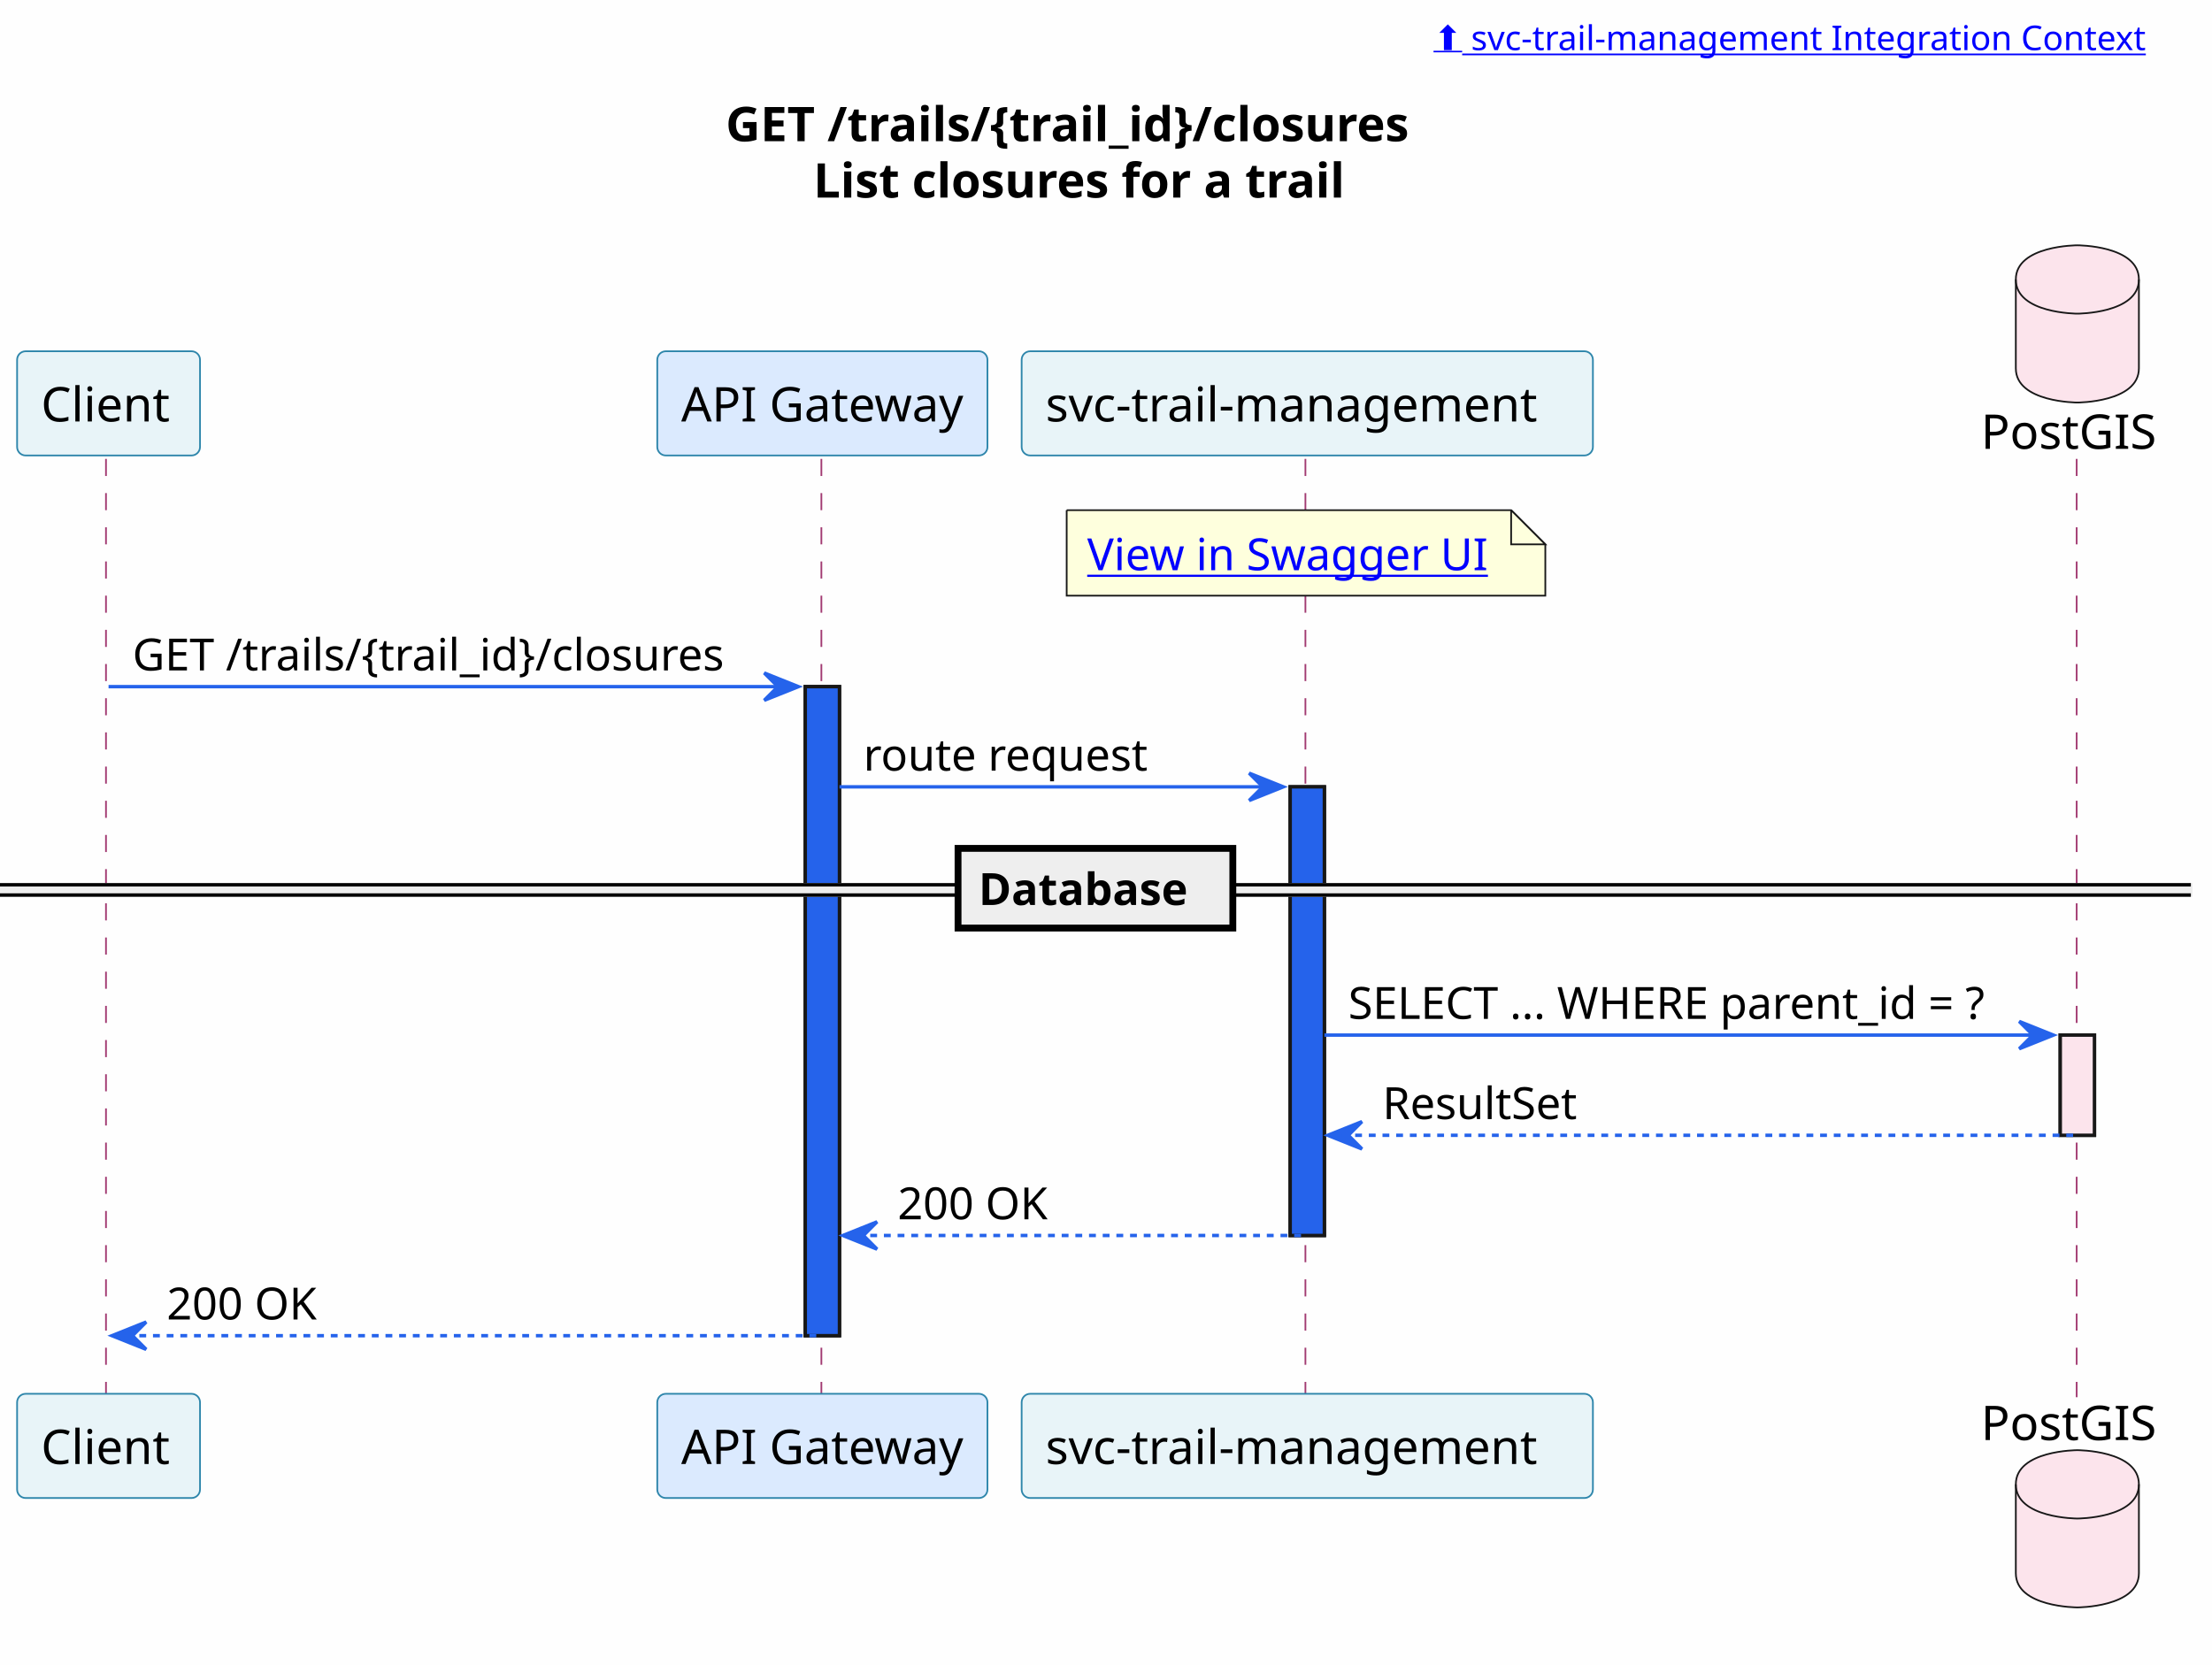
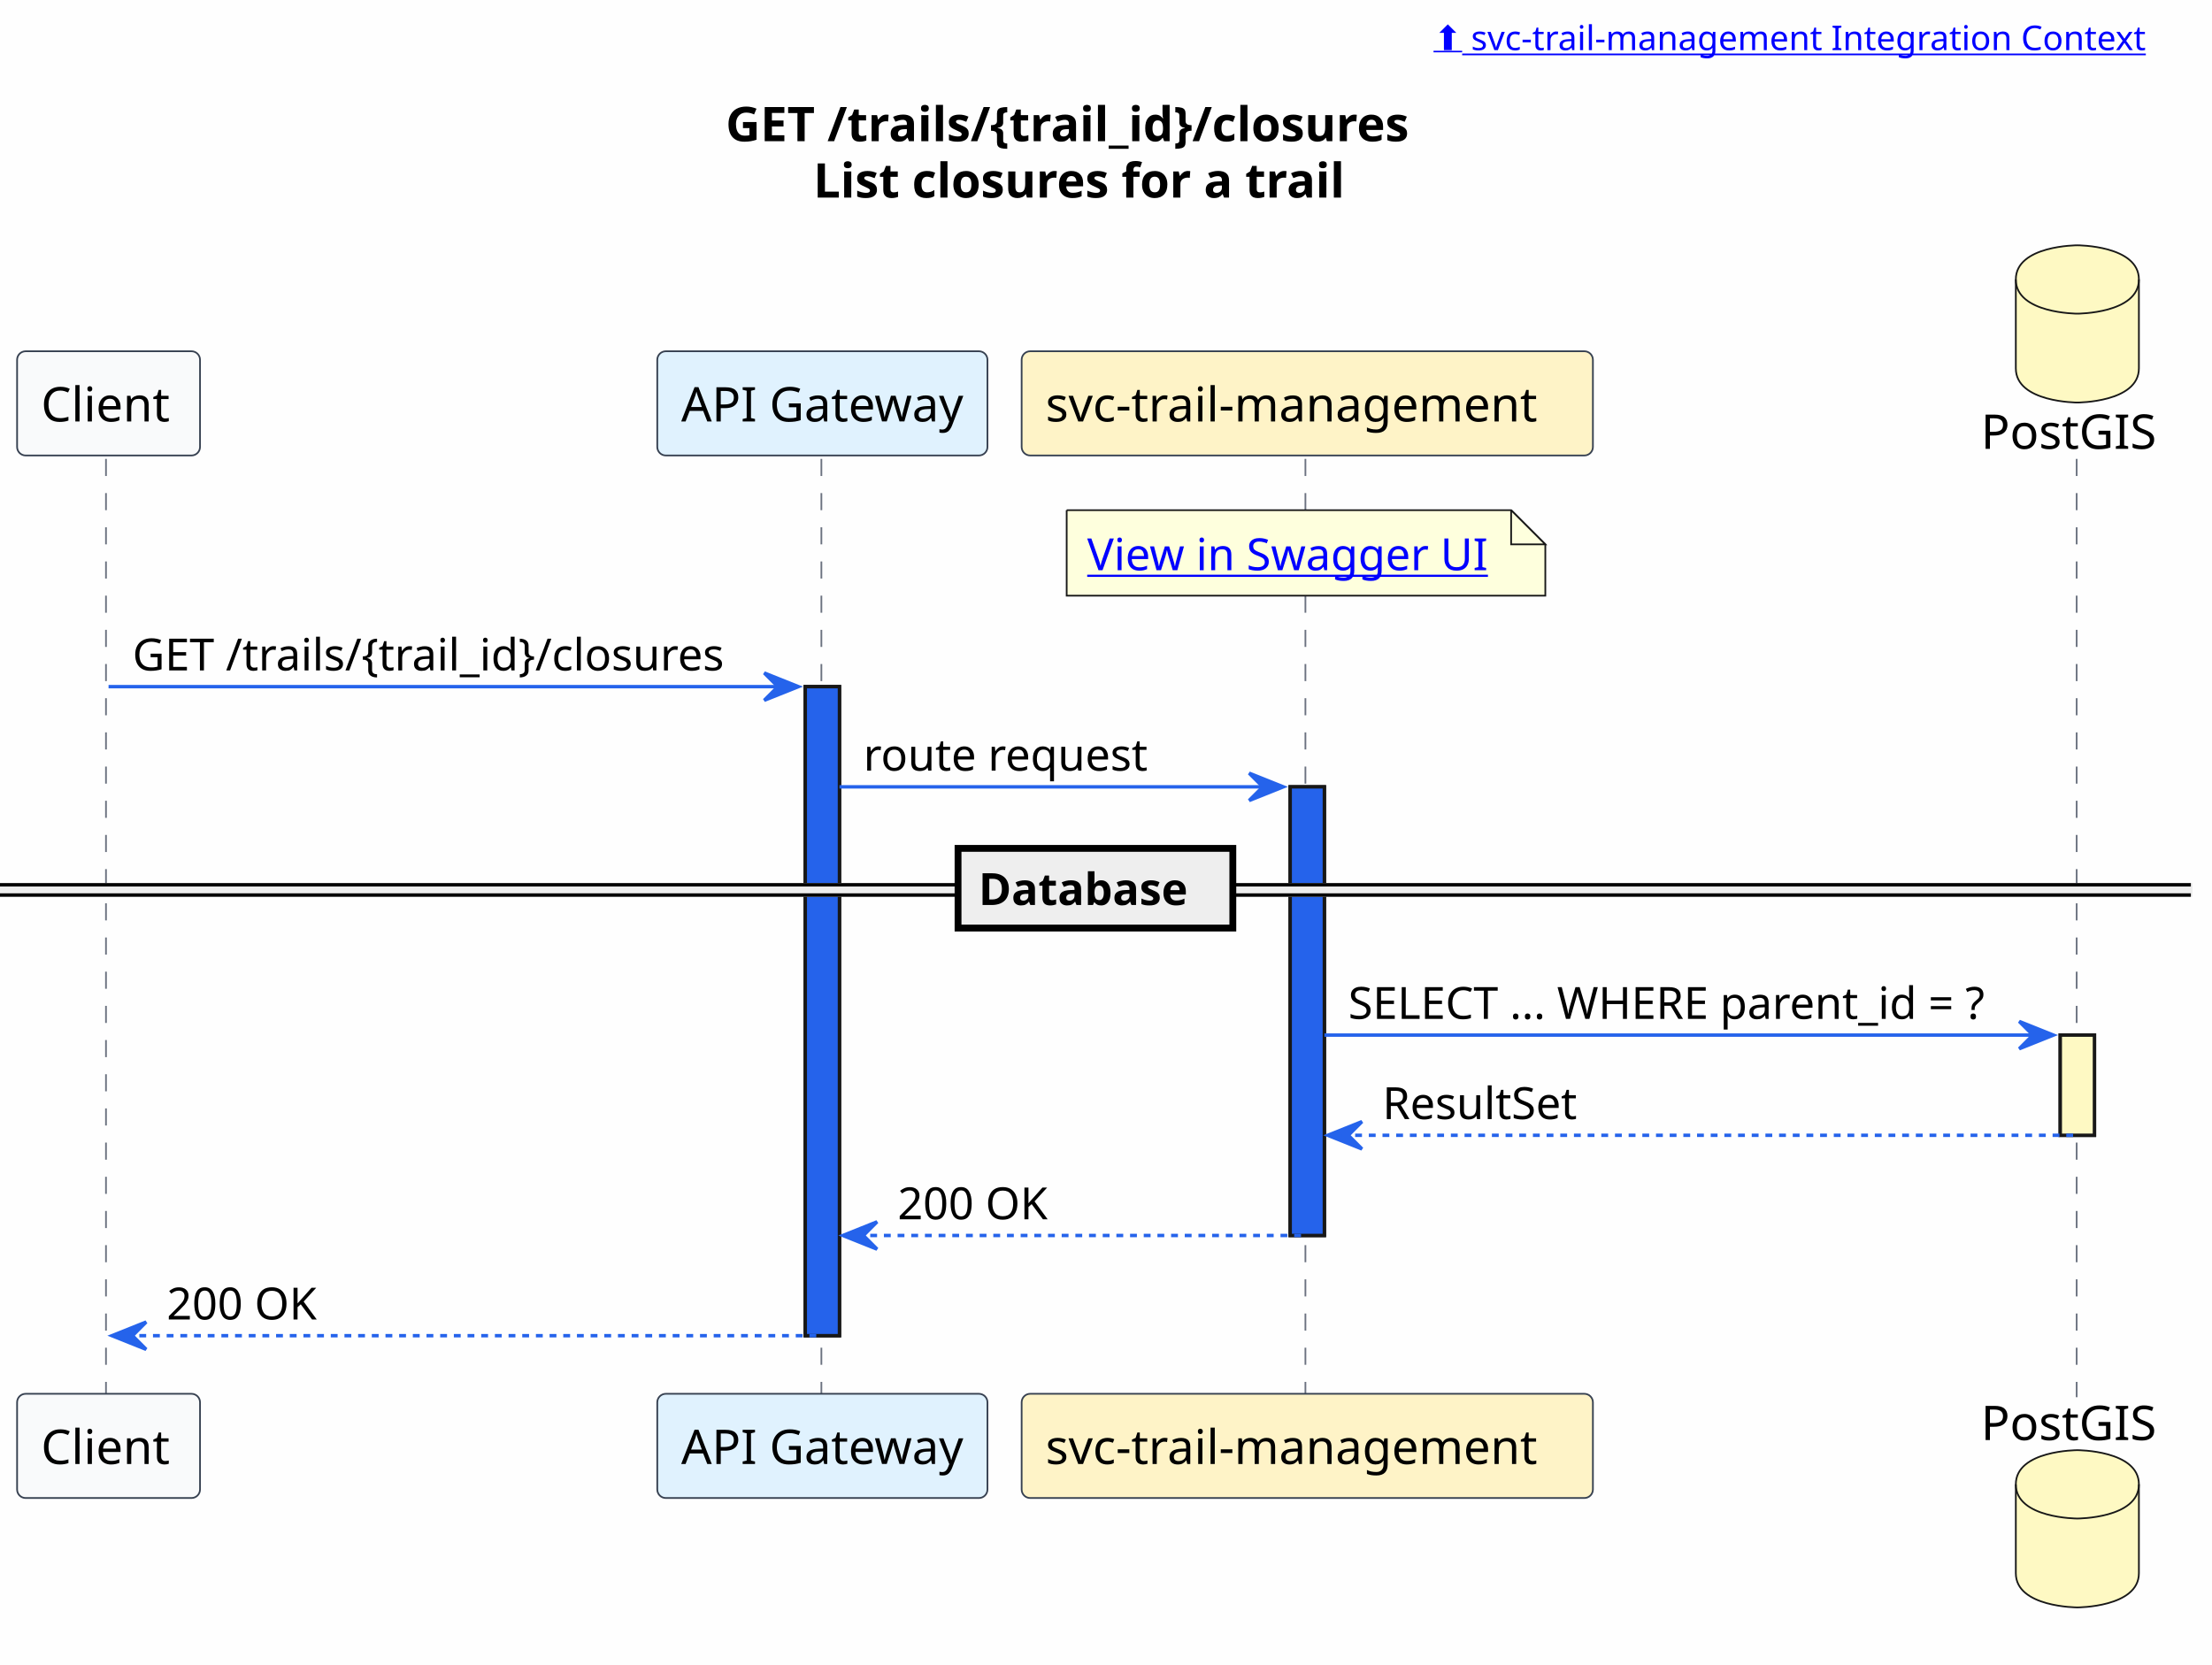
<svg xmlns="http://www.w3.org/2000/svg" xmlns:xlink="http://www.w3.org/1999/xlink" contentStyleType="text/css" data-diagram-type="SEQUENCE" height="487px" preserveAspectRatio="none" style="width:647px;height:487px;background:#FEFEFE;" version="1.1" viewBox="0 0 647 487" width="647px" zoomAndPan="magnify">
  <defs />
  <g>
    <rect fill="#FEFEFE" height="487" style="stroke:none;stroke-width:1;" width="647" x="0" y="0" />
    <text fill="#000000" font-family="'Segoe UI'" font-size="14" font-weight="bold" lengthAdjust="spacing" textLength="215.277" x="212.27" y="41.312">GET /trails/{trail_id}/closures</text>
    <text fill="#000000" font-family="'Segoe UI'" font-size="14" font-weight="bold" lengthAdjust="spacing" textLength="163.994" x="237.912" y="57.801">List closures for a trail</text>
    <g>
      <rect fill="#2563EB" height="189.863" style="stroke:#181818;stroke-width:1;" width="10" x="235.539" y="200.863" />
    </g>
    <g>
      <rect fill="#2563EB" height="131.242" style="stroke:#181818;stroke-width:1;" width="10" x="377.373" y="230.174" />
    </g>
    <g>
-       <rect fill="#FCE4EC" height="29.311" style="stroke:#181818;stroke-width:1;" width="10" x="602.618" y="302.795" />
+       <rect fill="#FEF9C3" height="29.311" style="stroke:#181818;stroke-width:1;" width="10" x="602.618" y="302.795" />
    </g>
    <g class="participant-lifeline" data-entity-uid="part1" data-qualified-name="Client" id="part1-lifeline">
      <g>
        <rect fill="#000000" fill-opacity="0" height="274.484" width="8" x="27.752" y="134.242" />
-         <line style="stroke:#A23B72;stroke-width:0.5;stroke-dasharray:5,5;" x1="31" x2="31" y1="134.242" y2="408.727" />
+         <line style="stroke:#6B7280;stroke-width:0.5;stroke-dasharray:5,5;" x1="31" x2="31" y1="134.242" y2="408.727" />
      </g>
    </g>
    <g class="participant-lifeline" data-entity-uid="part2" data-qualified-name="GW" id="part2-lifeline">
      <g>
        <rect fill="#000000" fill-opacity="0" height="274.484" width="8" x="236.539" y="134.242" />
-         <line style="stroke:#A23B72;stroke-width:0.5;stroke-dasharray:5,5;" x1="240.25" x2="240.25" y1="134.242" y2="408.727" />
+         <line style="stroke:#6B7280;stroke-width:0.5;stroke-dasharray:5,5;" x1="240.25" x2="240.25" y1="134.242" y2="408.727" />
      </g>
    </g>
    <g class="participant-lifeline" data-entity-uid="part3" data-qualified-name="Svc" id="part3-lifeline">
      <g>
        <rect fill="#000000" fill-opacity="0" height="274.484" width="8" x="378.373" y="134.242" />
-         <line style="stroke:#A23B72;stroke-width:0.5;stroke-dasharray:5,5;" x1="381.828" x2="381.828" y1="134.242" y2="408.727" />
+         <line style="stroke:#6B7280;stroke-width:0.5;stroke-dasharray:5,5;" x1="381.828" x2="381.828" y1="134.242" y2="408.727" />
      </g>
    </g>
    <g class="participant-lifeline" data-entity-uid="part4" data-qualified-name="DB" id="part4-lifeline">
      <g>
        <rect fill="#000000" fill-opacity="0" height="274.484" width="8" x="603.618" y="134.242" />
-         <line style="stroke:#A23B72;stroke-width:0.5;stroke-dasharray:5,5;" x1="607.417" x2="607.417" y1="134.242" y2="408.727" />
+         <line style="stroke:#6B7280;stroke-width:0.5;stroke-dasharray:5,5;" x1="607.417" x2="607.417" y1="134.242" y2="408.727" />
      </g>
    </g>
    <g class="participant participant-head" data-entity-uid="part1" data-qualified-name="Client" id="part1-head">
      <a href="/applications/" target="_top" title="/applications/" xlink:actuate="onRequest" xlink:href="/applications/" xlink:show="new" xlink:title="/applications/" xlink:type="simple">
-         <rect fill="#E8F4F8" height="30.488" rx="2.5" ry="2.5" style="stroke:#2E86AB;stroke-width:0.5;" width="53.505" x="5" y="102.754" />
+         <rect fill="#F9FAFB" height="30.488" rx="2.5" ry="2.5" style="stroke:#374151;stroke-width:0.5;" width="53.505" x="5" y="102.754" />
        <text fill="#000000" font-family="'Segoe UI'" font-size="14" lengthAdjust="spacing" textLength="39.505" x="12" y="123.289">Client</text>
      </a>
    </g>
    <g class="participant participant-tail" data-entity-uid="part1" data-qualified-name="Client" id="part1-tail">
      <a href="/applications/" target="_top" title="/applications/" xlink:actuate="onRequest" xlink:href="/applications/" xlink:show="new" xlink:title="/applications/" xlink:type="simple">
-         <rect fill="#E8F4F8" height="30.488" rx="2.5" ry="2.5" style="stroke:#2E86AB;stroke-width:0.5;" width="53.505" x="5" y="407.727" />
+         <rect fill="#F9FAFB" height="30.488" rx="2.5" ry="2.5" style="stroke:#374151;stroke-width:0.5;" width="53.505" x="5" y="407.727" />
        <text fill="#000000" font-family="'Segoe UI'" font-size="14" lengthAdjust="spacing" textLength="39.505" x="12" y="428.262">Client</text>
      </a>
    </g>
    <g class="participant participant-head" data-entity-uid="part2" data-qualified-name="GW" id="part2-head">
      <a href="/actors/#api-gateway" target="_top" title="/actors/#api-gateway" xlink:actuate="onRequest" xlink:href="/actors/#api-gateway" xlink:show="new" xlink:title="/actors/#api-gateway" xlink:type="simple">
-         <rect fill="#DBEAFE" height="30.488" rx="2.5" ry="2.5" style="stroke:#2E86AB;stroke-width:0.5;" width="96.578" x="192.25" y="102.754" />
+         <rect fill="#E0F2FE" height="30.488" rx="2.5" ry="2.5" style="stroke:#374151;stroke-width:0.5;" width="96.578" x="192.25" y="102.754" />
        <text fill="#000000" font-family="'Segoe UI'" font-size="14" lengthAdjust="spacing" textLength="82.578" x="199.25" y="123.289">API Gateway</text>
      </a>
    </g>
    <g class="participant participant-tail" data-entity-uid="part2" data-qualified-name="GW" id="part2-tail">
      <a href="/actors/#api-gateway" target="_top" title="/actors/#api-gateway" xlink:actuate="onRequest" xlink:href="/actors/#api-gateway" xlink:show="new" xlink:title="/actors/#api-gateway" xlink:type="simple">
-         <rect fill="#DBEAFE" height="30.488" rx="2.5" ry="2.5" style="stroke:#2E86AB;stroke-width:0.5;" width="96.578" x="192.25" y="407.727" />
+         <rect fill="#E0F2FE" height="30.488" rx="2.5" ry="2.5" style="stroke:#374151;stroke-width:0.5;" width="96.578" x="192.25" y="407.727" />
        <text fill="#000000" font-family="'Segoe UI'" font-size="14" lengthAdjust="spacing" textLength="82.578" x="199.25" y="428.262">API Gateway</text>
      </a>
    </g>
    <g class="participant participant-head" data-entity-uid="part3" data-qualified-name="Svc" id="part3-head">
      <a href="/microservices/svc-trail-management/" target="_top" title="/microservices/svc-trail-management/" xlink:actuate="onRequest" xlink:href="/microservices/svc-trail-management/" xlink:show="new" xlink:title="/microservices/svc-trail-management/" xlink:type="simple">
-         <rect fill="#E8F4F8" height="30.488" rx="2.5" ry="2.5" style="stroke:#2E86AB;stroke-width:0.5;" width="167.091" x="298.828" y="102.754" />
+         <rect fill="#FEF3C7" height="30.488" rx="2.5" ry="2.5" style="stroke:#374151;stroke-width:0.5;" width="167.091" x="298.828" y="102.754" />
        <text fill="#000000" font-family="'Segoe UI'" font-size="14" lengthAdjust="spacing" textLength="153.091" x="305.828" y="123.289">svc-trail-management</text>
      </a>
    </g>
    <g class="participant participant-tail" data-entity-uid="part3" data-qualified-name="Svc" id="part3-tail">
      <a href="/microservices/svc-trail-management/" target="_top" title="/microservices/svc-trail-management/" xlink:actuate="onRequest" xlink:href="/microservices/svc-trail-management/" xlink:show="new" xlink:title="/microservices/svc-trail-management/" xlink:type="simple">
-         <rect fill="#E8F4F8" height="30.488" rx="2.5" ry="2.5" style="stroke:#2E86AB;stroke-width:0.5;" width="167.091" x="298.828" y="407.727" />
+         <rect fill="#FEF3C7" height="30.488" rx="2.5" ry="2.5" style="stroke:#374151;stroke-width:0.5;" width="167.091" x="298.828" y="407.727" />
        <text fill="#000000" font-family="'Segoe UI'" font-size="14" lengthAdjust="spacing" textLength="153.091" x="305.828" y="428.262">svc-trail-management</text>
      </a>
    </g>
    <g class="participant participant-head" data-entity-uid="part4" data-qualified-name="DB" id="part4-head">
      <a href="/microservices/svc-trail-management/#data-store" target="_top" title="/microservices/svc-trail-management/#data-store" xlink:actuate="onRequest" xlink:href="/microservices/svc-trail-management/#data-store" xlink:show="new" xlink:title="/microservices/svc-trail-management/#data-store" xlink:type="simple">
        <text fill="#000000" font-family="'Segoe UI'" font-size="14" lengthAdjust="spacing" textLength="50.401" x="579.417" y="131.289">PostGIS</text>
-         <path d="M589.618,81.754 C589.618,71.754 607.618,71.754 607.618,71.754 C607.618,71.754 625.618,71.754 625.618,81.754 L625.618,107.754 C625.618,117.754 607.618,117.754 607.618,117.754 C607.618,117.754 589.618,117.754 589.618,107.754 L589.618,81.754" fill="#FCE4EC" style="stroke:#181818;stroke-width:0.5;" />
+         <path d="M589.618,81.754 C589.618,71.754 607.618,71.754 607.618,71.754 C607.618,71.754 625.618,71.754 625.618,81.754 L625.618,107.754 C625.618,117.754 607.618,117.754 607.618,117.754 C607.618,117.754 589.618,117.754 589.618,107.754 L589.618,81.754" fill="#FEF9C3" style="stroke:#181818;stroke-width:0.5;" />
        <path d="M589.618,81.754 C589.618,91.754 607.618,91.754 607.618,91.754 C607.618,91.754 625.618,91.754 625.618,81.754" fill="none" style="stroke:#181818;stroke-width:0.5;" />
      </a>
    </g>
    <g class="participant participant-tail" data-entity-uid="part4" data-qualified-name="DB" id="part4-tail">
      <a href="/microservices/svc-trail-management/#data-store" target="_top" title="/microservices/svc-trail-management/#data-store" xlink:actuate="onRequest" xlink:href="/microservices/svc-trail-management/#data-store" xlink:show="new" xlink:title="/microservices/svc-trail-management/#data-store" xlink:type="simple">
        <text fill="#000000" font-family="'Segoe UI'" font-size="14" lengthAdjust="spacing" textLength="50.401" x="579.417" y="421.262">PostGIS</text>
-         <path d="M589.618,434.215 C589.618,424.215 607.618,424.215 607.618,424.215 C607.618,424.215 625.618,424.215 625.618,434.215 L625.618,460.215 C625.618,470.215 607.618,470.215 607.618,470.215 C607.618,470.215 589.618,470.215 589.618,460.215 L589.618,434.215" fill="#FCE4EC" style="stroke:#181818;stroke-width:0.5;" />
+         <path d="M589.618,434.215 C589.618,424.215 607.618,424.215 607.618,424.215 C607.618,424.215 625.618,424.215 625.618,434.215 L625.618,460.215 C625.618,470.215 607.618,470.215 607.618,470.215 C607.618,470.215 589.618,470.215 589.618,460.215 L589.618,434.215" fill="#FEF9C3" style="stroke:#181818;stroke-width:0.5;" />
        <path d="M589.618,434.215 C589.618,444.215 607.618,444.215 607.618,444.215 C607.618,444.215 625.618,444.215 625.618,434.215" fill="none" style="stroke:#181818;stroke-width:0.5;" />
      </a>
    </g>
    <g>
      <rect fill="#2563EB" height="189.863" style="stroke:#181818;stroke-width:1;" width="10" x="235.539" y="200.863" />
    </g>
    <g>
      <rect fill="#2563EB" height="131.242" style="stroke:#181818;stroke-width:1;" width="10" x="377.373" y="230.174" />
    </g>
    <g>
-       <rect fill="#FCE4EC" height="29.311" style="stroke:#181818;stroke-width:1;" width="10" x="602.618" y="302.795" />
+       <rect fill="#FEF9C3" height="29.311" style="stroke:#181818;stroke-width:1;" width="10" x="602.618" y="302.795" />
    </g>
    <path d="M312,149.242 L312,174.242 L452,174.242 L452,159.242 L442,149.242 L312,149.242" fill="#FEFFDD" style="stroke:#181818;stroke-width:0.5;" />
    <path d="M442,149.242 L442,159.242 L452,159.242 L442,149.242" fill="#FEFFDD" style="stroke:#181818;stroke-width:0.5;" />
    <a href="/services/api/svc-trail-management.html#/Closures/getTrailClosures" target="_top" title="/services/api/svc-trail-management.html#/Closures/getTrailClosures" xlink:actuate="onRequest" xlink:href="/services/api/svc-trail-management.html#/Closures/getTrailClosures" xlink:show="new" xlink:title="/services/api/svc-trail-management.html#/Closures/getTrailClosures" xlink:type="simple">
      <text fill="#0000FF" font-family="'Segoe UI'" font-size="13" lengthAdjust="spacing" text-decoration="underline" textLength="119.406" x="318" y="166.81">View in Swagger UI</text>
    </a>
    <g class="message" data-entity-1="part1" data-entity-2="part2" id="msg1">
      <polygon fill="#2563EB" points="223.539,196.863,233.539,200.863,223.539,204.863,227.539,200.863" style="stroke:#2563EB;stroke-width:1;" />
      <line style="stroke:#2563EB;stroke-width:1;" x1="31.752" x2="229.539" y1="200.863" y2="200.863" />
      <text fill="#000000" font-family="'Segoe UI'" font-size="13" lengthAdjust="spacing" textLength="184.787" x="38.752" y="196.121">GET /trails/{trail_id}/closures</text>
    </g>
    <g class="message" data-entity-1="part2" data-entity-2="part3" id="msg2">
      <polygon fill="#2563EB" points="365.373,226.174,375.373,230.174,365.373,234.174,369.373,230.174" style="stroke:#2563EB;stroke-width:1;" />
      <line style="stroke:#2563EB;stroke-width:1;" x1="245.539" x2="371.373" y1="230.174" y2="230.174" />
      <text fill="#000000" font-family="'Segoe UI'" font-size="13" lengthAdjust="spacing" textLength="85.135" x="252.539" y="225.432">route request</text>
    </g>
    <rect fill="#EEEEEE" height="3" style="stroke:#EEEEEE;stroke-width:1;" width="640.818" x="0" y="258.829" />
    <line style="stroke:#000000;stroke-width:1;" x1="0" x2="640.818" y1="258.829" y2="258.829" />
    <line style="stroke:#000000;stroke-width:1;" x1="0" x2="640.818" y1="261.829" y2="261.829" />
    <rect fill="#EEEEEE" height="23.311" style="stroke:#000000;stroke-width:2;" width="80.371" x="280.224" y="248.174" />
    <text fill="#000000" font-family="'Segoe UI'" font-size="13" font-weight="bold" lengthAdjust="spacing" textLength="62.086" x="286.224" y="264.742">Database</text>
    <g class="message" data-entity-1="part3" data-entity-2="part4" id="msg3">
      <polygon fill="#2563EB" points="590.618,298.795,600.618,302.795,590.618,306.795,594.618,302.795" style="stroke:#2563EB;stroke-width:1;" />
      <line style="stroke:#2563EB;stroke-width:1;" x1="387.373" x2="596.618" y1="302.795" y2="302.795" />
      <text fill="#000000" font-family="'Segoe UI'" font-size="13" lengthAdjust="spacing" textLength="196.244" x="394.373" y="298.053">SELECT ... WHERE parent_id = ?</text>
    </g>
    <g class="message" data-entity-1="part4" data-entity-2="part3" id="msg4">
      <polygon fill="#2563EB" points="398.373,328.106,388.373,332.106,398.373,336.106,394.373,332.106" style="stroke:#2563EB;stroke-width:1;" />
      <line style="stroke:#2563EB;stroke-width:1;stroke-dasharray:2,2;" x1="392.373" x2="606.618" y1="332.106" y2="332.106" />
      <text fill="#000000" font-family="'Segoe UI'" font-size="13" lengthAdjust="spacing" textLength="57.884" x="404.373" y="327.363">ResultSet</text>
    </g>
    <g class="message" data-entity-1="part3" data-entity-2="part2" id="msg5">
      <polygon fill="#2563EB" points="256.539,357.416,246.539,361.416,256.539,365.416,252.539,361.416" style="stroke:#2563EB;stroke-width:1;" />
      <line style="stroke:#2563EB;stroke-width:1;stroke-dasharray:2,2;" x1="250.539" x2="381.373" y1="361.416" y2="361.416" />
      <text fill="#000000" font-family="'Segoe UI'" font-size="13" lengthAdjust="spacing" textLength="47.36" x="262.539" y="356.674">200 OK</text>
    </g>
    <g class="message" data-entity-1="part2" data-entity-2="part1" id="msg6">
      <polygon fill="#2563EB" points="42.752,386.727,32.752,390.727,42.752,394.727,38.752,390.727" style="stroke:#2563EB;stroke-width:1;" />
      <line style="stroke:#2563EB;stroke-width:1;stroke-dasharray:2,2;" x1="36.752" x2="239.539" y1="390.727" y2="390.727" />
      <text fill="#000000" font-family="'Segoe UI'" font-size="13" lengthAdjust="spacing" textLength="47.36" x="48.752" y="385.984">200 OK</text>
    </g>
    <a href="/microservices/svc-trail-management/#integration-context" target="_top" title="/microservices/svc-trail-management/#integration-context" xlink:actuate="onRequest" xlink:href="/microservices/svc-trail-management/#integration-context" xlink:show="new" xlink:title="/microservices/svc-trail-management/#integration-context" xlink:type="simple">
      <text fill="#0000FF" font-family="'Segoe UI'" font-size="10" lengthAdjust="spacing" text-decoration="underline" textLength="220.523" x="419.296" y="14.668">⬆ svc-trail-management Integration Context</text>
    </a>
  </g>
</svg>
